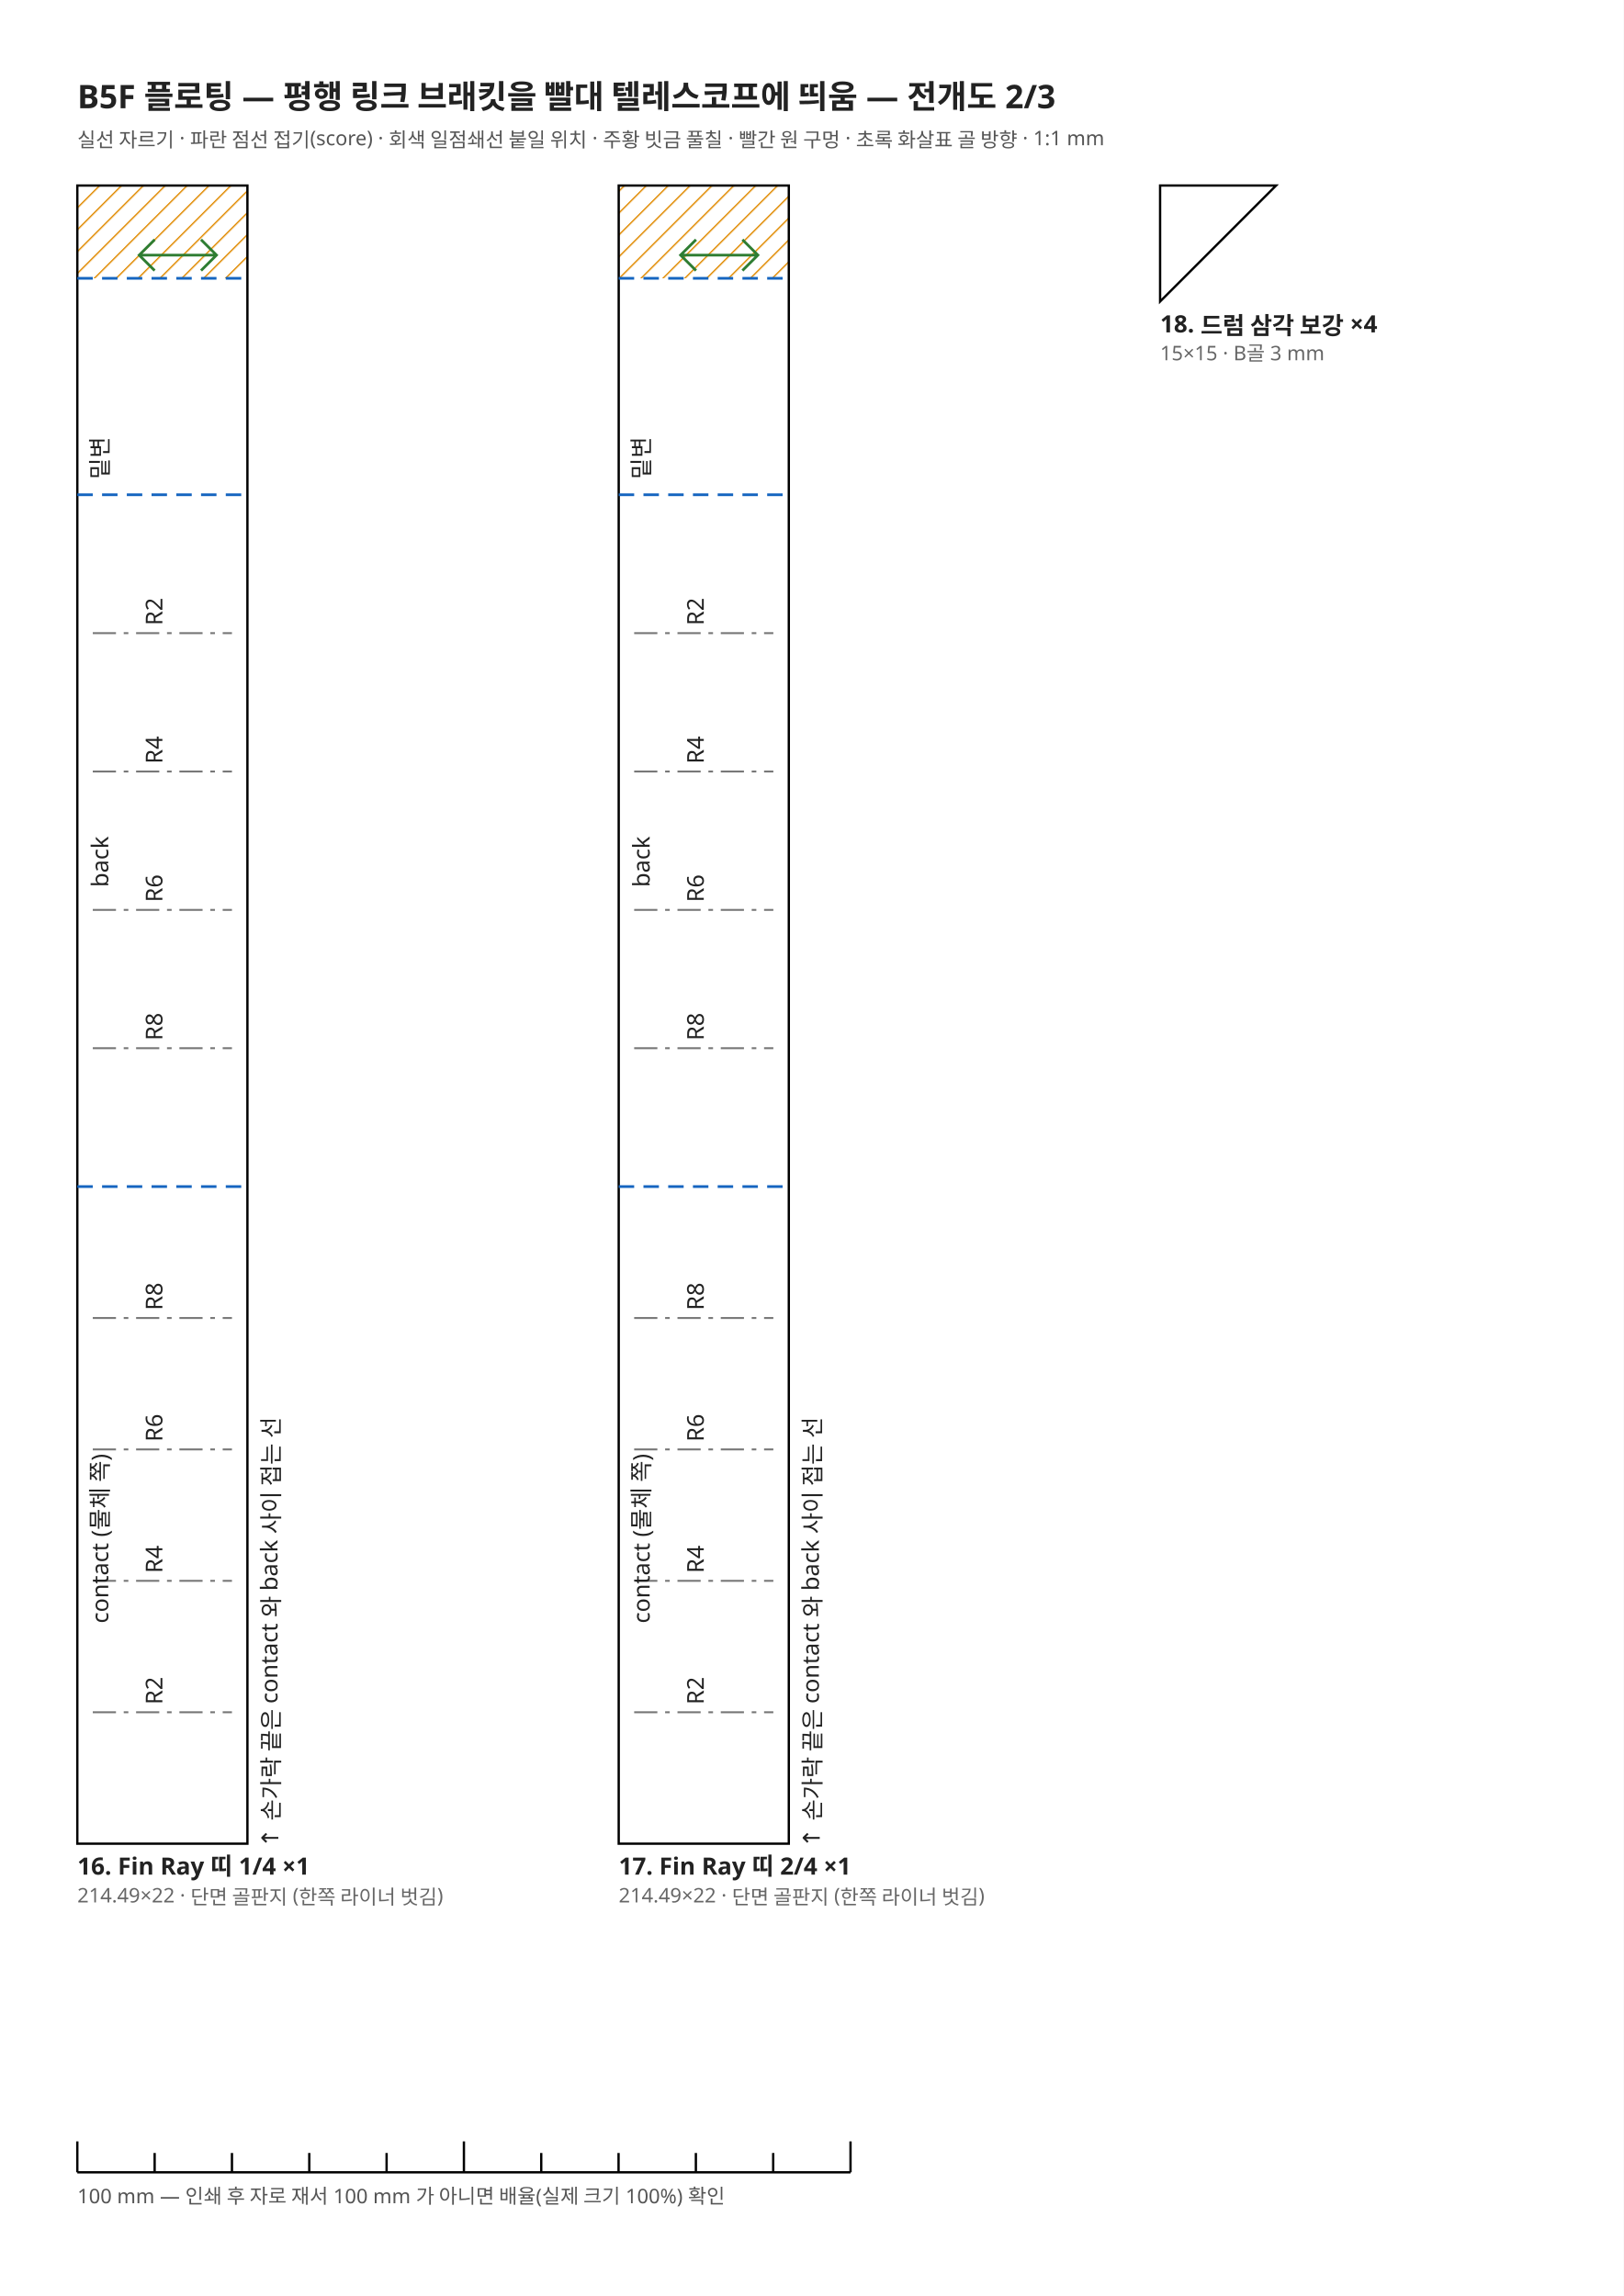
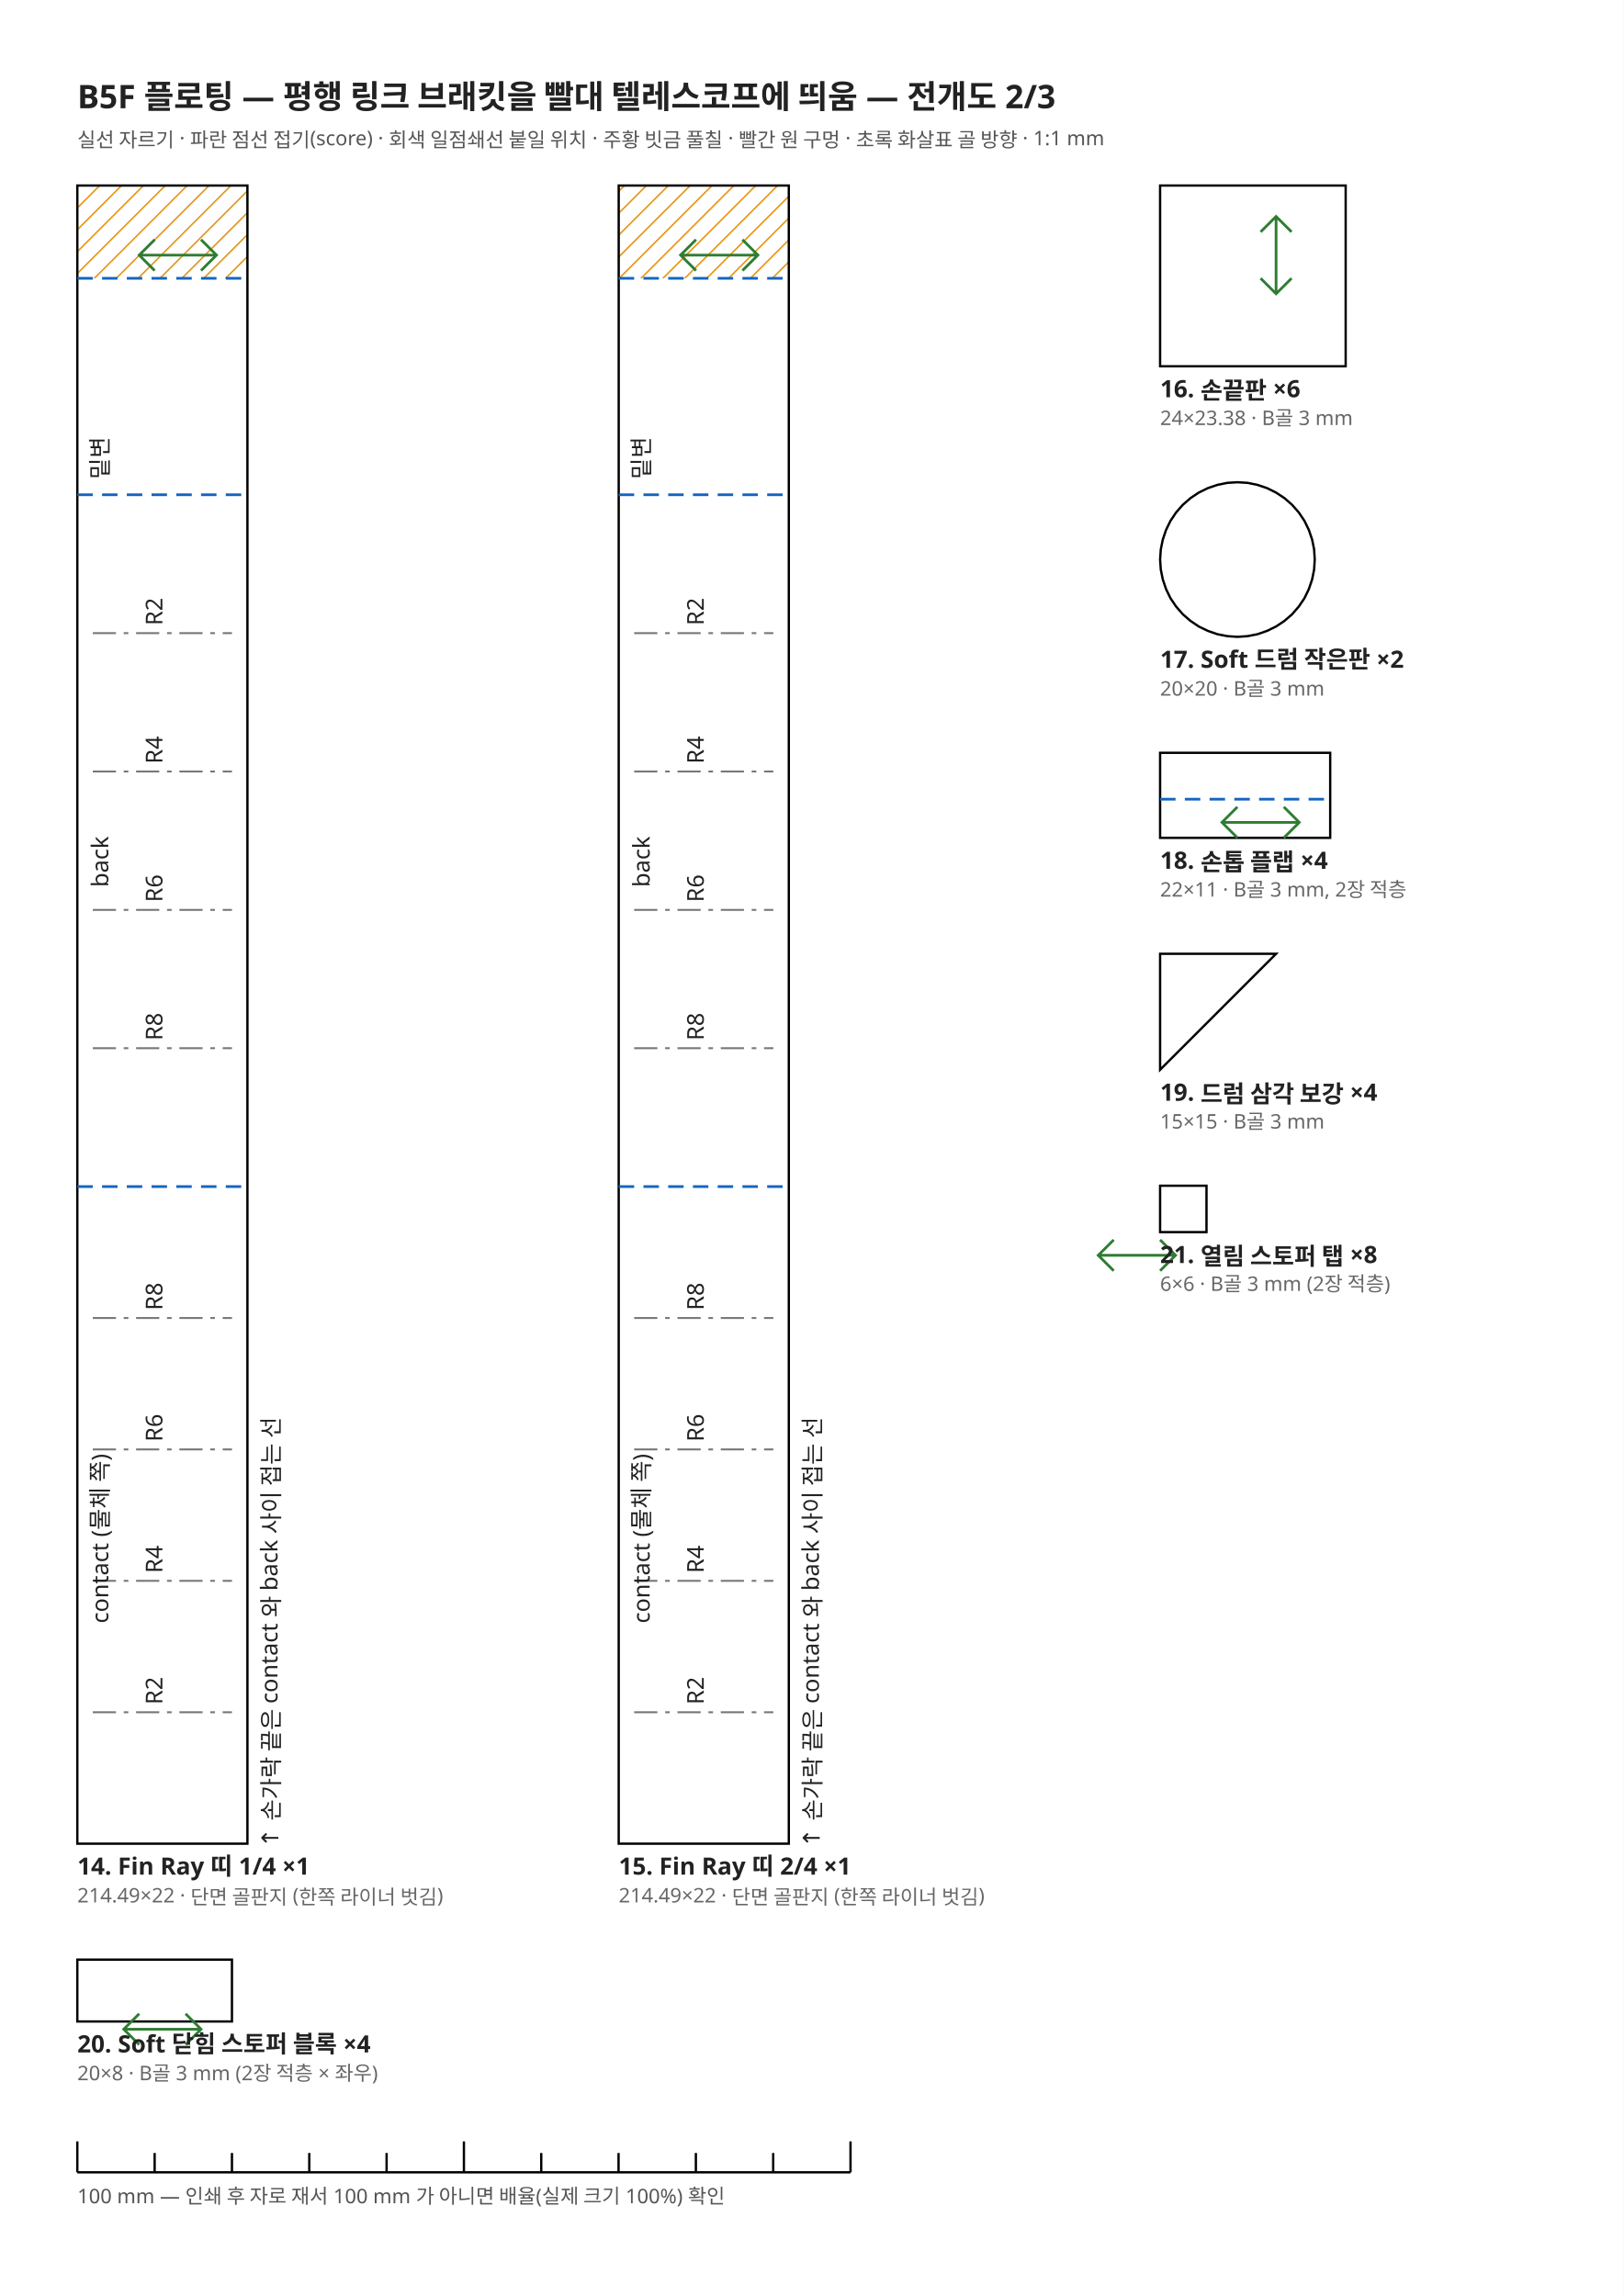
<svg xmlns="http://www.w3.org/2000/svg" width="210mm" height="297mm" viewBox="0 0 210 297">
  <defs>
    <pattern id="hatch" width="2" height="2" patternUnits="userSpaceOnUse" patternTransform="rotate(45)">
      <path d="M0 0V2" stroke="#e08a00" stroke-width=".35" />
    </pattern>
  </defs>
  <style>
.cut{fill:none;stroke:#000;stroke-width:.3}
.score{fill:none;stroke:#1565c0;stroke-width:.35;stroke-dasharray:2 1.2}
.mark{fill:none;stroke:#777;stroke-width:.25;stroke-dasharray:3 1 .6 1}
.glue{fill:url(#hatch);stroke:none}
.hole{fill:none;stroke:#c62828;stroke-width:.3}
.cross{stroke:#c62828;stroke-width:.2}
.flute{fill:none;stroke:#2e7d32;stroke-width:.35}
text{font-family:"WenQuanYi Zen Hei","IBM Plex Sans KR","Apple SD Gothic Neo","Malgun Gothic",sans-serif;fill:#222}
.lbl{font-size:3.1px;font-weight:bold}.dim{font-size:2.6px;fill:#666}
.hdr{font-size:4.2px;font-weight:bold}.small{font-size:2.6px;fill:#555}
</style>
  <rect width="210" height="297" fill="#fff" />
  <text class="hdr" x="10" y="14">B5F 플로팅 — 평행 링크 브래킷을 빨대 텔레스코프에 띄움 — 전개도 2/3</text>
  <text class="small" x="10" y="19">실선 자르기 · 파란 점선 접기(score) · 회색 일점쇄선 붙일 위치 · 주황 빗금 풀칠 · 빨간 원 구멍 · 초록 화살표 골 방향 · 1:1 mm</text>
  <polygon class="glue" points="10,36 10,24 32,24 32,36" />
  <polygon class="cut" points="10,238.49 10,24 32,24 32,238.49" />
  <polyline class="score" points="10,153.49 32,153.49" />
  <polyline class="score" points="10,64 32,64" />
  <polyline class="score" points="10,36 32,36" />
  <polyline class="mark" points="12,221.49 30,221.49" />
  <polyline class="mark" points="12,81.9 30,81.9" />
  <polyline class="mark" points="12,204.49 30,204.49" />
  <polyline class="mark" points="12,99.8 30,99.8" />
  <polyline class="mark" points="12,187.49 30,187.49" />
  <polyline class="mark" points="12,117.7 30,117.7" />
  <polyline class="mark" points="12,170.49 30,170.49" />
  <polyline class="mark" points="12,135.59 30,135.59" />
  <text x="21" y="220.49" font-size="3" transform="rotate(-90 21 220.49)">R2</text>
  <text x="21" y="80.9" font-size="3" transform="rotate(-90 21 80.9)">R2</text>
  <text x="21" y="203.49" font-size="3" transform="rotate(-90 21 203.49)">R4</text>
  <text x="21" y="98.8" font-size="3" transform="rotate(-90 21 98.8)">R4</text>
  <text x="21" y="186.49" font-size="3" transform="rotate(-90 21 186.49)">R6</text>
  <text x="21" y="116.7" font-size="3" transform="rotate(-90 21 116.7)">R6</text>
  <text x="21" y="169.49" font-size="3" transform="rotate(-90 21 169.49)">R8</text>
  <text x="21" y="134.59" font-size="3" transform="rotate(-90 21 134.59)">R8</text>
  <text x="14" y="209.99" font-size="3" transform="rotate(-90 14 209.99)">contact (물체 쪽)</text>
  <text x="14" y="114.75" font-size="3" transform="rotate(-90 14 114.75)">back</text>
  <text x="14" y="62" font-size="3" transform="rotate(-90 14 62)">밑변</text>
  <text x="36" y="238.99" font-size="3" transform="rotate(-90 36 238.99)">↑ 손가락 끝은 contact 와 back 사이 접는 선</text>
  <path class="flute" d="M18 33H28M26 31L28 33L26 35M20 31L18 33L20 35" />
-   <text class="lbl" x="10" y="242.49">16. Fin Ray 띠 1/4 ×1</text>
+   <text class="lbl" x="10" y="242.49">14. Fin Ray 띠 1/4 ×1</text>
  <text class="dim" x="10" y="246.09">214.49×22 · 단면 골판지 (한쪽 라이너 벗김)</text>
  <polygon class="glue" points="80.02,36 80.02,24 102.02,24 102.02,36" />
  <polygon class="cut" points="80.02,238.49 80.02,24 102.02,24 102.02,238.49" />
  <polyline class="score" points="80.02,153.49 102.02,153.49" />
  <polyline class="score" points="80.02,64 102.02,64" />
  <polyline class="score" points="80.02,36 102.02,36" />
  <polyline class="mark" points="82.02,221.49 100.02,221.49" />
  <polyline class="mark" points="82.02,81.9 100.02,81.9" />
  <polyline class="mark" points="82.02,204.49 100.02,204.49" />
  <polyline class="mark" points="82.02,99.8 100.02,99.8" />
  <polyline class="mark" points="82.02,187.49 100.02,187.49" />
  <polyline class="mark" points="82.02,117.7 100.02,117.7" />
  <polyline class="mark" points="82.02,170.49 100.02,170.49" />
  <polyline class="mark" points="82.02,135.59 100.02,135.59" />
  <text x="91.02" y="220.49" font-size="3" transform="rotate(-90 91.02 220.49)">R2</text>
  <text x="91.02" y="80.9" font-size="3" transform="rotate(-90 91.02 80.9)">R2</text>
  <text x="91.02" y="203.49" font-size="3" transform="rotate(-90 91.02 203.49)">R4</text>
  <text x="91.02" y="98.8" font-size="3" transform="rotate(-90 91.02 98.8)">R4</text>
  <text x="91.02" y="186.49" font-size="3" transform="rotate(-90 91.02 186.49)">R6</text>
  <text x="91.02" y="116.7" font-size="3" transform="rotate(-90 91.02 116.7)">R6</text>
  <text x="91.02" y="169.49" font-size="3" transform="rotate(-90 91.02 169.49)">R8</text>
  <text x="91.02" y="134.59" font-size="3" transform="rotate(-90 91.02 134.59)">R8</text>
  <text x="84.02" y="209.99" font-size="3" transform="rotate(-90 84.02 209.99)">contact (물체 쪽)</text>
  <text x="84.02" y="114.75" font-size="3" transform="rotate(-90 84.02 114.75)">back</text>
  <text x="84.02" y="62" font-size="3" transform="rotate(-90 84.02 62)">밑변</text>
  <text x="106.02" y="238.99" font-size="3" transform="rotate(-90 106.02 238.99)">↑ 손가락 끝은 contact 와 back 사이 접는 선</text>
  <path class="flute" d="M88.02 33H98.02M96.02 31L98.02 33L96.02 35M90.02 31L88.02 33L90.02 35" />
-   <text class="lbl" x="80.02" y="242.49">17. Fin Ray 띠 2/4 ×1</text>
+   <text class="lbl" x="80.02" y="242.49">15. Fin Ray 띠 2/4 ×1</text>
  <text class="dim" x="80.02" y="246.09">214.49×22 · 단면 골판지 (한쪽 라이너 벗김)</text>
-   <polygon class="cut" points="150.04,24 165.04,24 150.04,39" />
-   <text class="lbl" x="150.04" y="43">18. 드럼 삼각 보강 ×4</text>
-   <text class="dim" x="150.04" y="46.6">15×15 · B골 3 mm</text>
+   <polygon class="cut" points="150.04,24 174.04,24 174.04,47.38 150.04,47.38" />
+   <path class="flute" d="M165.04 28V38M163.04 36L165.04 38L167.04 36M163.04 30L165.04 28L167.04 30" />
+   <text class="lbl" x="150.04" y="51.38">16. 손끝판 ×6</text>
+   <text class="dim" x="150.04" y="54.98">24×23.38 · B골 3 mm</text>
+   <polygon class="cut" points="170.04,72.38 169.96,73.68 169.7,74.96 169.28,76.2 168.71,77.38 167.98,78.46 167.12,79.45 166.13,80.31 165.04,81.04 163.87,81.61 162.63,82.04 161.35,82.29 160.04,82.38 158.74,82.29 157.46,82.04 156.22,81.61 155.04,81.04 153.96,80.31 152.97,79.45 152.11,78.46 151.38,77.38 150.81,76.2 150.39,74.96 150.13,73.68 150.04,72.38 150.13,71.07 150.39,69.79 150.81,68.55 151.38,67.38 152.11,66.29 152.97,65.31 153.96,64.44 155.04,63.72 156.22,63.14 157.46,62.72 158.74,62.46 160.04,62.38 161.35,62.46 162.63,62.72 163.87,63.14 165.04,63.72 166.13,64.44 167.12,65.31 167.98,66.29 168.71,67.38 169.28,68.55 169.7,69.79 169.96,71.07" />
+   <text class="lbl" x="150.04" y="86.38">17. Soft 드럼 작은판 ×2</text>
+   <text class="dim" x="150.04" y="89.98">20×20 · B골 3 mm</text>
+   <polygon class="cut" points="150.04,97.38 172.04,97.38 172.04,108.38 150.04,108.38" />
+   <polyline class="score" points="150.04,103.38 172.04,103.38" />
+   <path class="flute" d="M158.04 106.38H168.04M166.04 104.38L168.04 106.38L166.04 108.38M160.04 104.38L158.04 106.38L160.04 108.38" />
+   <text class="lbl" x="150.04" y="112.38">18. 손톱 플랩 ×4</text>
+   <text class="dim" x="150.04" y="115.98">22×11 · B골 3 mm, 2장 적층</text>
+   <polygon class="cut" points="150.04,123.38 165.04,123.38 150.04,138.38" />
+   <text class="lbl" x="150.04" y="142.38">19. 드럼 삼각 보강 ×4</text>
+   <text class="dim" x="150.04" y="145.98">15×15 · B골 3 mm</text>
+   <polygon class="cut" points="10,253.49 30,253.49 30,261.49 10,261.49" />
+   <path class="flute" d="M16 262.49H26M24 260.49L26 262.49L24 264.49M18 260.49L16 262.49L18 264.49" />
+   <text class="lbl" x="10" y="265.49">20. Soft 닫힘 스토퍼 블록 ×4</text>
+   <text class="dim" x="10" y="269.09">20×8 · B골 3 mm (2장 적층 × 좌우)</text>
+   <polygon class="cut" points="150.04,153.38 156.04,153.38 156.04,159.38 150.04,159.38" />
+   <path class="flute" d="M142.04 162.38H152.04M150.04 160.38L152.04 162.38L150.04 164.38M144.04 160.38L142.04 162.38L144.04 164.38" />
+   <text class="lbl" x="150.04" y="163.38">21. 열림 스토퍼 탭 ×8</text>
+   <text class="dim" x="150.04" y="166.98">6×6 · B골 3 mm (2장 적층)</text>
  <path class="cut" d="M10 281h100" />
  <path class="cut" d="M10 281v-4" />
  <path class="cut" d="M20 281v-2.5" />
  <path class="cut" d="M30 281v-2.5" />
  <path class="cut" d="M40 281v-2.5" />
  <path class="cut" d="M50 281v-2.5" />
  <path class="cut" d="M60 281v-4" />
  <path class="cut" d="M70 281v-2.5" />
  <path class="cut" d="M80 281v-2.5" />
  <path class="cut" d="M90 281v-2.5" />
  <path class="cut" d="M100 281v-2.5" />
  <path class="cut" d="M110 281v-4" />
  <text class="small" x="10" y="285">100 mm — 인쇄 후 자로 재서 100 mm 가 아니면 배율(실제 크기 100%) 확인</text>
</svg>
